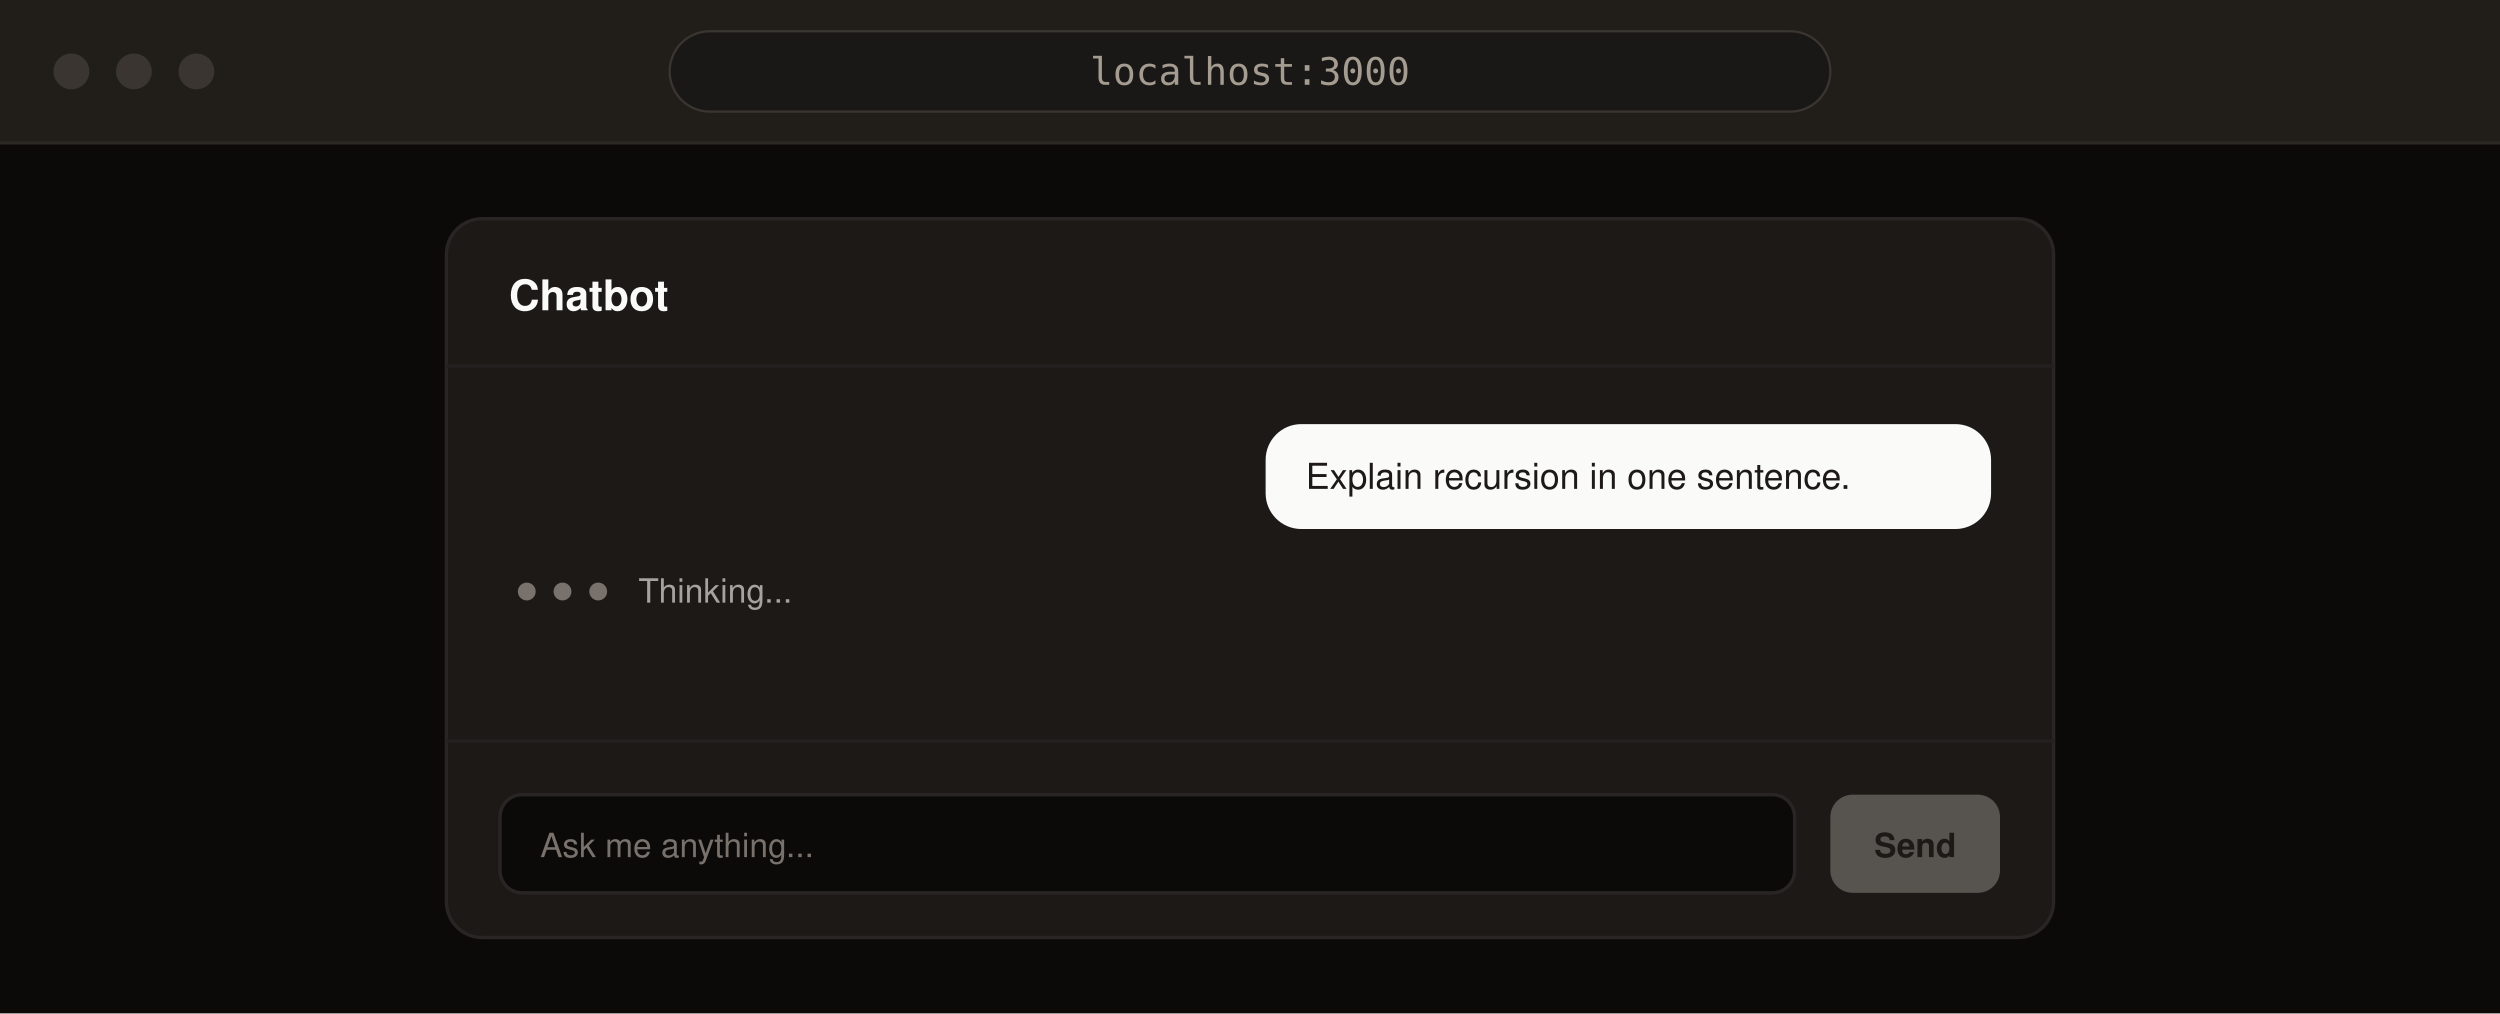
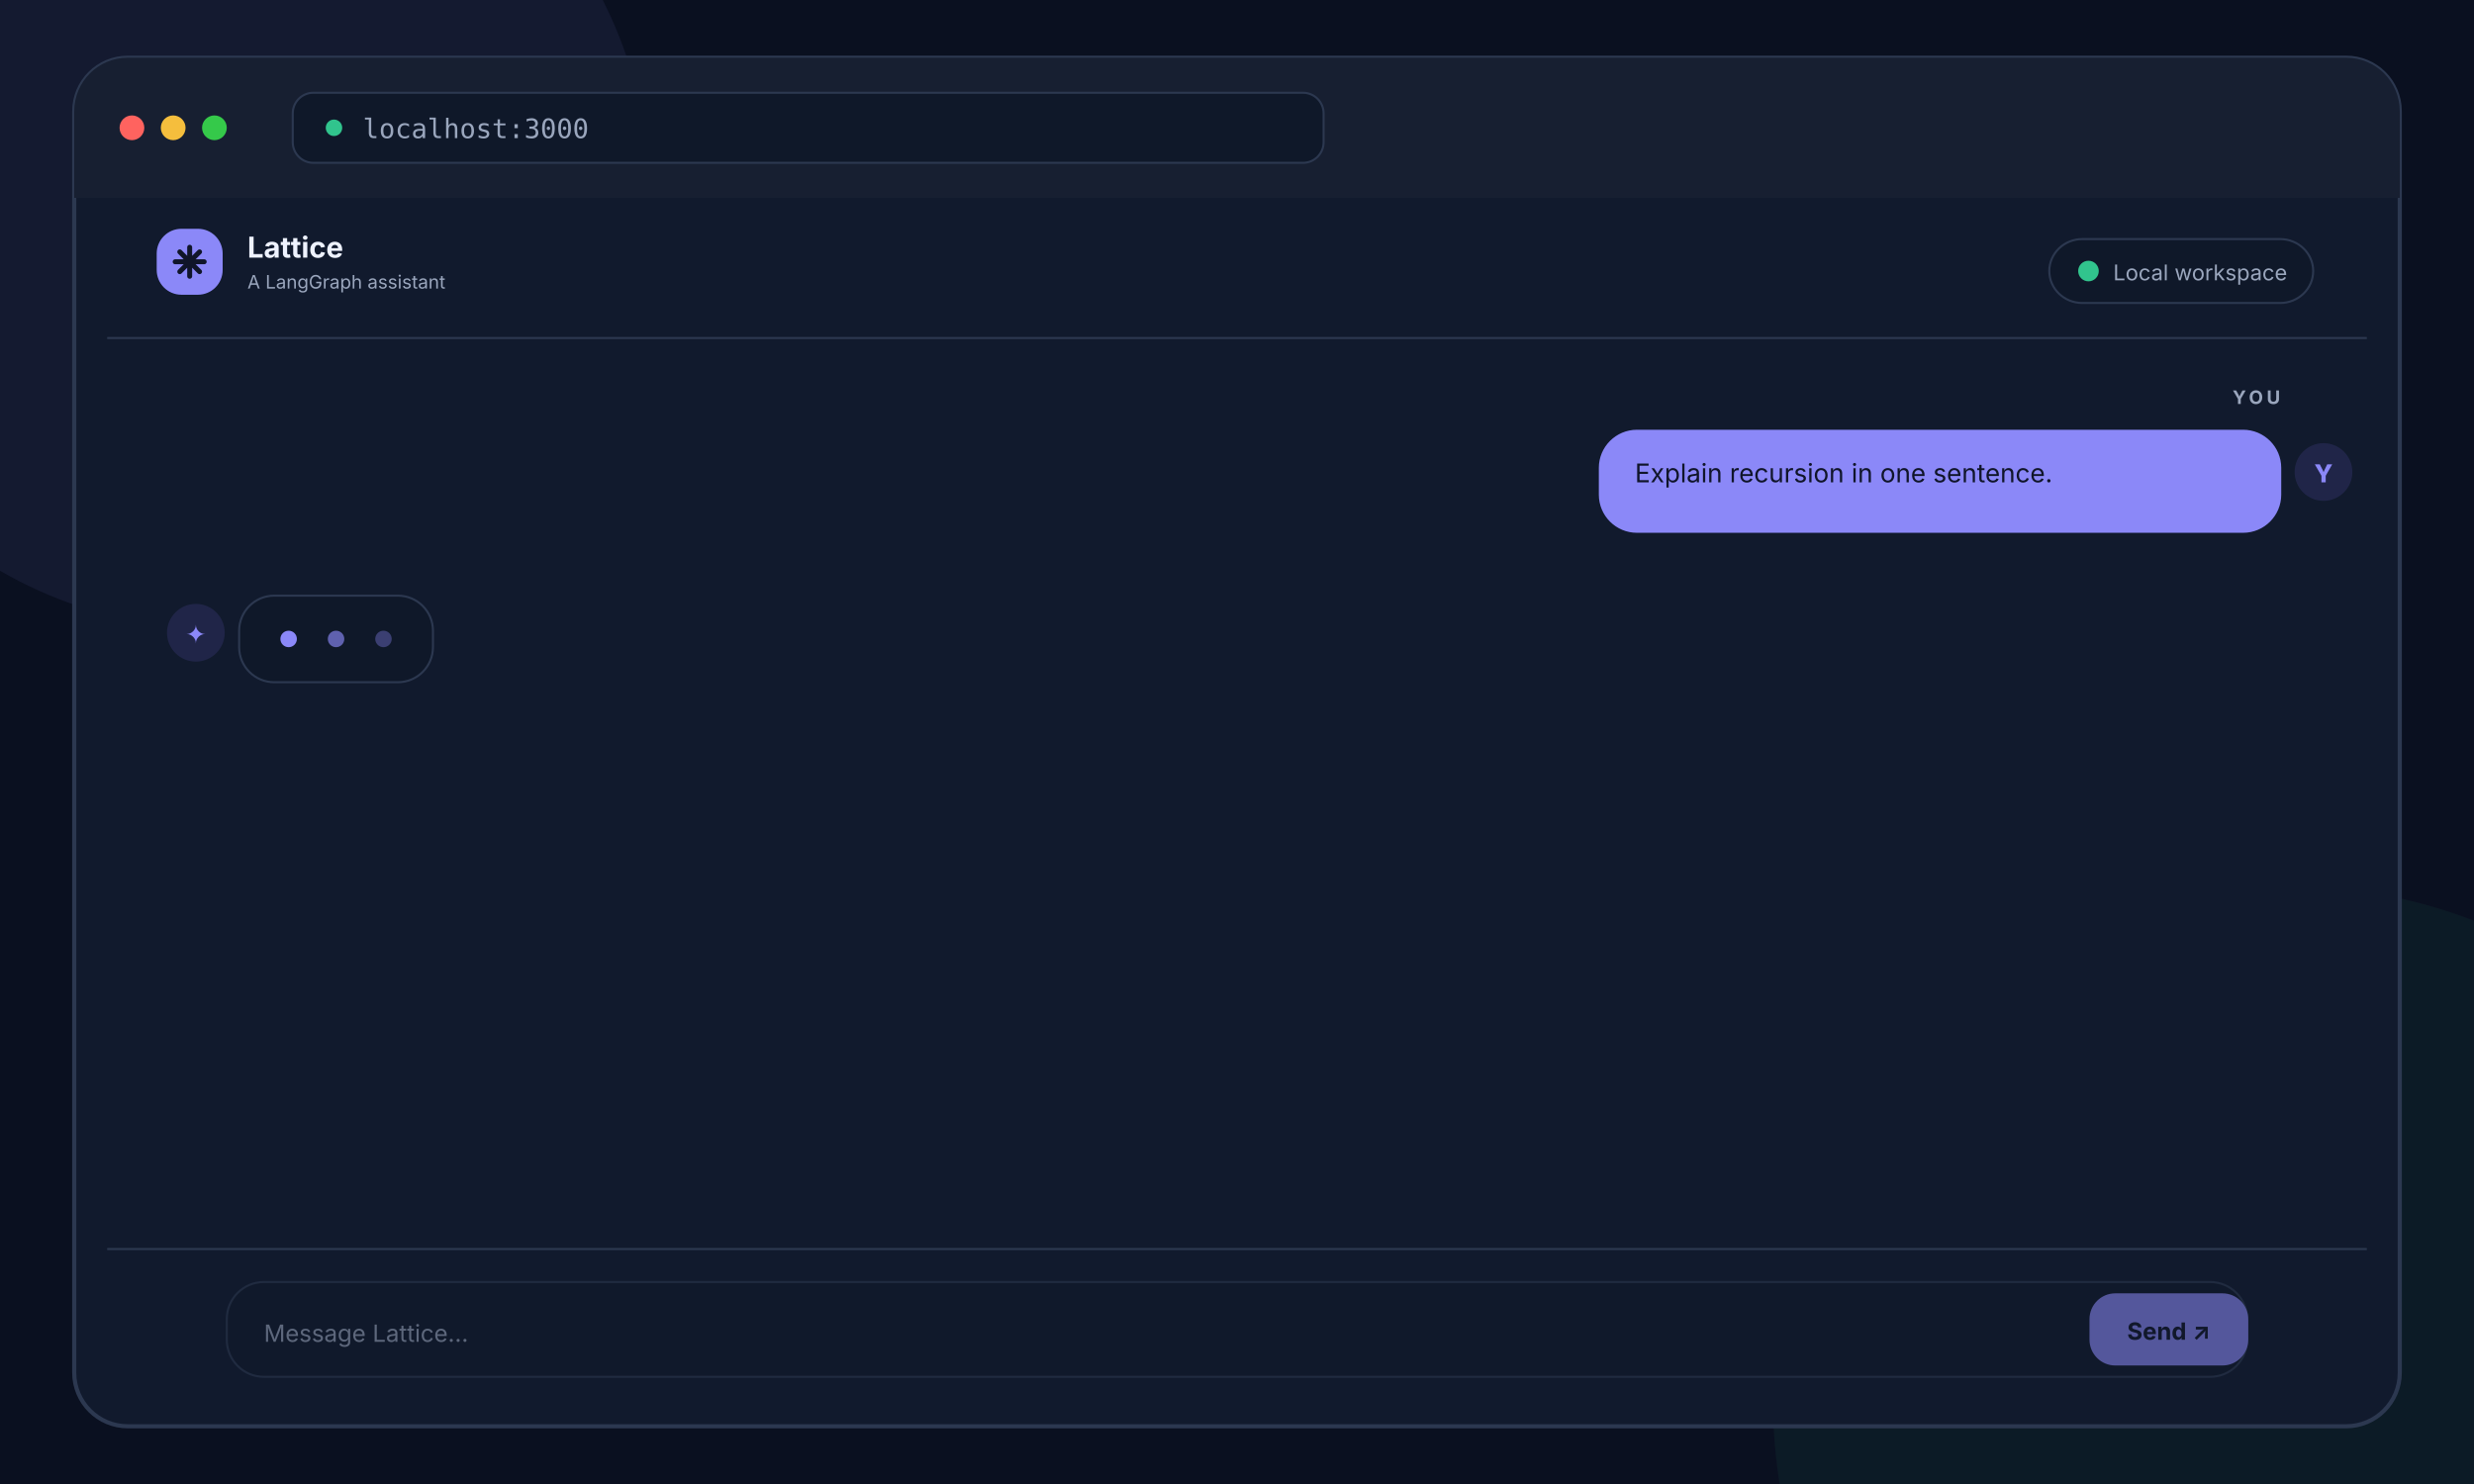
- <svg xmlns="http://www.w3.org/2000/svg" width="1120" height="454" viewBox="0 0 1120 454" font-family="-apple-system, 'Segoe UI', Helvetica, Arial, sans-serif">
-   <rect width="1120" height="454" fill="#0c0a09" />
-   <rect x="0" y="0" width="1120" height="64" fill="#211e1a" />
-   <line x1="0" y1="64" x2="1120" y2="64" stroke="#2b2723" stroke-width="1.5" />
-   <circle cx="32" cy="32" r="8" fill="#3a3530" />
-   <circle cx="60" cy="32" r="8" fill="#3a3530" />
-   <circle cx="88" cy="32" r="8" fill="#3a3530" />
-   <rect x="300" y="14" width="520" height="36" rx="18" fill="#1a1816" stroke="#3a3530" />
-   <text x="560" y="38" font-family="'SF Mono', Menlo, Consolas, monospace" font-size="17" fill="#a49c90" text-anchor="middle">localhost:3000</text>
-   <rect x="200" y="98" width="720" height="322" rx="16" fill="#1c1917" stroke="#292524" stroke-width="1.5" />
-   <text x="228" y="139" font-family="-apple-system, 'Segoe UI', Helvetica, Arial, sans-serif" font-size="19" font-weight="700" fill="#fafaf9">Chatbot</text>
-   <line x1="200" y1="164" x2="920" y2="164" stroke="#242020" stroke-width="1.5" />
-   <rect x="567" y="190" width="325" height="47" rx="16" fill="#fafaf9" />
-   <text x="585" y="219" font-family="-apple-system, 'Segoe UI', Helvetica, Arial, sans-serif" font-size="16" fill="#1c1917">Explain recursion in one sentence.</text>
-   <circle cx="236" cy="265" r="4" fill="#78716c" />
-   <circle cx="252" cy="265" r="4" fill="#78716c" />
-   <circle cx="268" cy="265" r="4" fill="#78716c" />
-   <text x="286" y="270" font-family="-apple-system, 'Segoe UI', Helvetica, Arial, sans-serif" font-size="15" fill="#a8a29e">Thinking...</text>
-   <line x1="200" y1="332" x2="920" y2="332" stroke="#242020" stroke-width="1.5" />
-   <rect x="224" y="356" width="580" height="44" rx="10" fill="#0c0a09" stroke="#292524" stroke-width="1.5" />
-   <text x="242" y="384" font-family="-apple-system, 'Segoe UI', Helvetica, Arial, sans-serif" font-size="15" fill="#78716c">Ask me anything...</text>
-   <rect x="820" y="356" width="76" height="44" rx="10" fill="#57534e" />
-   <text x="858" y="384" font-family="-apple-system, 'Segoe UI', Helvetica, Arial, sans-serif" font-size="15" font-weight="700" fill="#1c1917" text-anchor="middle">Send</text>
+ <svg xmlns="http://www.w3.org/2000/svg" width="1200" height="720" viewBox="0 0 1200 720" role="img" aria-labelledby="title desc">
+   <rect width="1200" height="720" fill="#0a1020" />
+   <circle cx="105" cy="95" r="210" fill="#8b88f8" opacity=".08" />
+   <circle cx="1110" cy="680" r="250" fill="#31c48d" opacity=".06" />
+   <rect x="36" y="28" width="1128" height="664" rx="26" fill="#111a2d" stroke="#2c3850" stroke-width="2" />
+   <path d="M36 54c0-14.4 11.6-26 26-26h1076c14.4 0 26 11.6 26 26v42H36V54Z" fill="#171f31" />
+   <circle cx="64" cy="62" r="6" fill="#ff635f" />
+   <circle cx="84" cy="62" r="6" fill="#f5be3d" />
+   <circle cx="104" cy="62" r="6" fill="#35c94a" />
+   <rect x="142" y="45" width="500" height="34" rx="10" fill="#0f1829" stroke="#2c3850" />
+   <circle cx="162" cy="62" r="4" fill="#31c48d" />
+   <text x="176" y="67" fill="#9aa6bd" font-family="ui-monospace, SFMono-Regular, Menlo, monospace" font-size="13">localhost:3000</text>
+   <rect x="52" y="96" width="1096" height="580" fill="#111a2d" />
+   <line x1="52" y1="164" x2="1148" y2="164" stroke="#2c3850" />
+   <rect x="76" y="111" width="32" height="32" rx="12" fill="#8b88f8" />
+   <path d="M 84.96 127h14.08M92 119.96v14.08M87.2 122.2l9.6 9.6M96.8 122.2l-9.6 9.6" stroke="#10152a" stroke-width="2.4" stroke-linecap="round" />
+   <text x="120" y="125" fill="#eef2ff" font-family="Inter, -apple-system, sans-serif" font-size="14" font-weight="700">Lattice</text>
+   <text x="120" y="140" fill="#9aa6bd" font-family="Inter, -apple-system, sans-serif" font-size="9">A LangGraph assistant</text>
+   <rect x="994" y="116" width="128" height="31" rx="16" fill="#0f1829" stroke="#2c3850" />
+   <circle cx="1013" cy="131.5" r="5" fill="#31c48d" />
+   <text x="1025" y="136" fill="#9aa6bd" font-family="Inter, -apple-system, sans-serif" font-size="10.5">Local workspace</text>
+   <text x="1106" y="196" fill="#9aa6bd" font-family="Inter, -apple-system, sans-serif" font-size="9" font-weight="700" letter-spacing="1.7" text-anchor="end">YOU</text>
+   <rect x="776" y="209" width="330" height="49" rx="18" fill="#8b88f8" stroke="#8b88f8" />
+   <text x="793" y="234" fill="#10152a" font-family="Inter, -apple-system, BlinkMacSystemFont, 'Segoe UI', sans-serif" font-size="12.5" font-weight="400" text-anchor="start">Explain recursion in one sentence.</text>
+   <circle cx="1127" cy="229" r="14" fill="#202548" />
+   <text x="1127" y="234" fill="#8b88f8" font-family="Inter, sans-serif" font-size="12" font-weight="800" text-anchor="middle">Y</text>
+   <circle cx="95" cy="307" r="14" fill="#202548" />
+   <text x="95" y="312" fill="#8b88f8" font-family="Inter, sans-serif" font-size="12" font-weight="800" text-anchor="middle">✦</text>
+   <rect x="116" y="289" width="94" height="42" rx="17" fill="#0f1829" stroke="#2c3850" />
+   <circle cx="140" cy="310" r="4" fill="#8b88f8" />
+   <circle cx="163" cy="310" r="4" fill="#8b88f8" opacity=".65" />
+   <circle cx="186" cy="310" r="4" fill="#8b88f8" opacity=".35" />
+   <line x1="52" y1="606" x2="1148" y2="606" stroke="#2c3850" />
+   <g opacity="0.55">
+     <rect x="110" y="622" width="980" height="46" rx="18" fill="#0f1829" stroke="#2c3850" />
+     <text x="128" y="651" fill="#9aa6bd" font-family="Inter, -apple-system, sans-serif" font-size="11.5">Message Lattice…</text>
+     <rect x="1014" y="628" width="76" height="34" rx="12" fill="#8b88f8" stroke="#8b88f8" />
+     <text x="1052" y="650" fill="#10152a" font-family="Inter, -apple-system, sans-serif" font-size="11.5" font-weight="650" text-anchor="middle">Send  ↗</text>
+   </g>
</svg>
